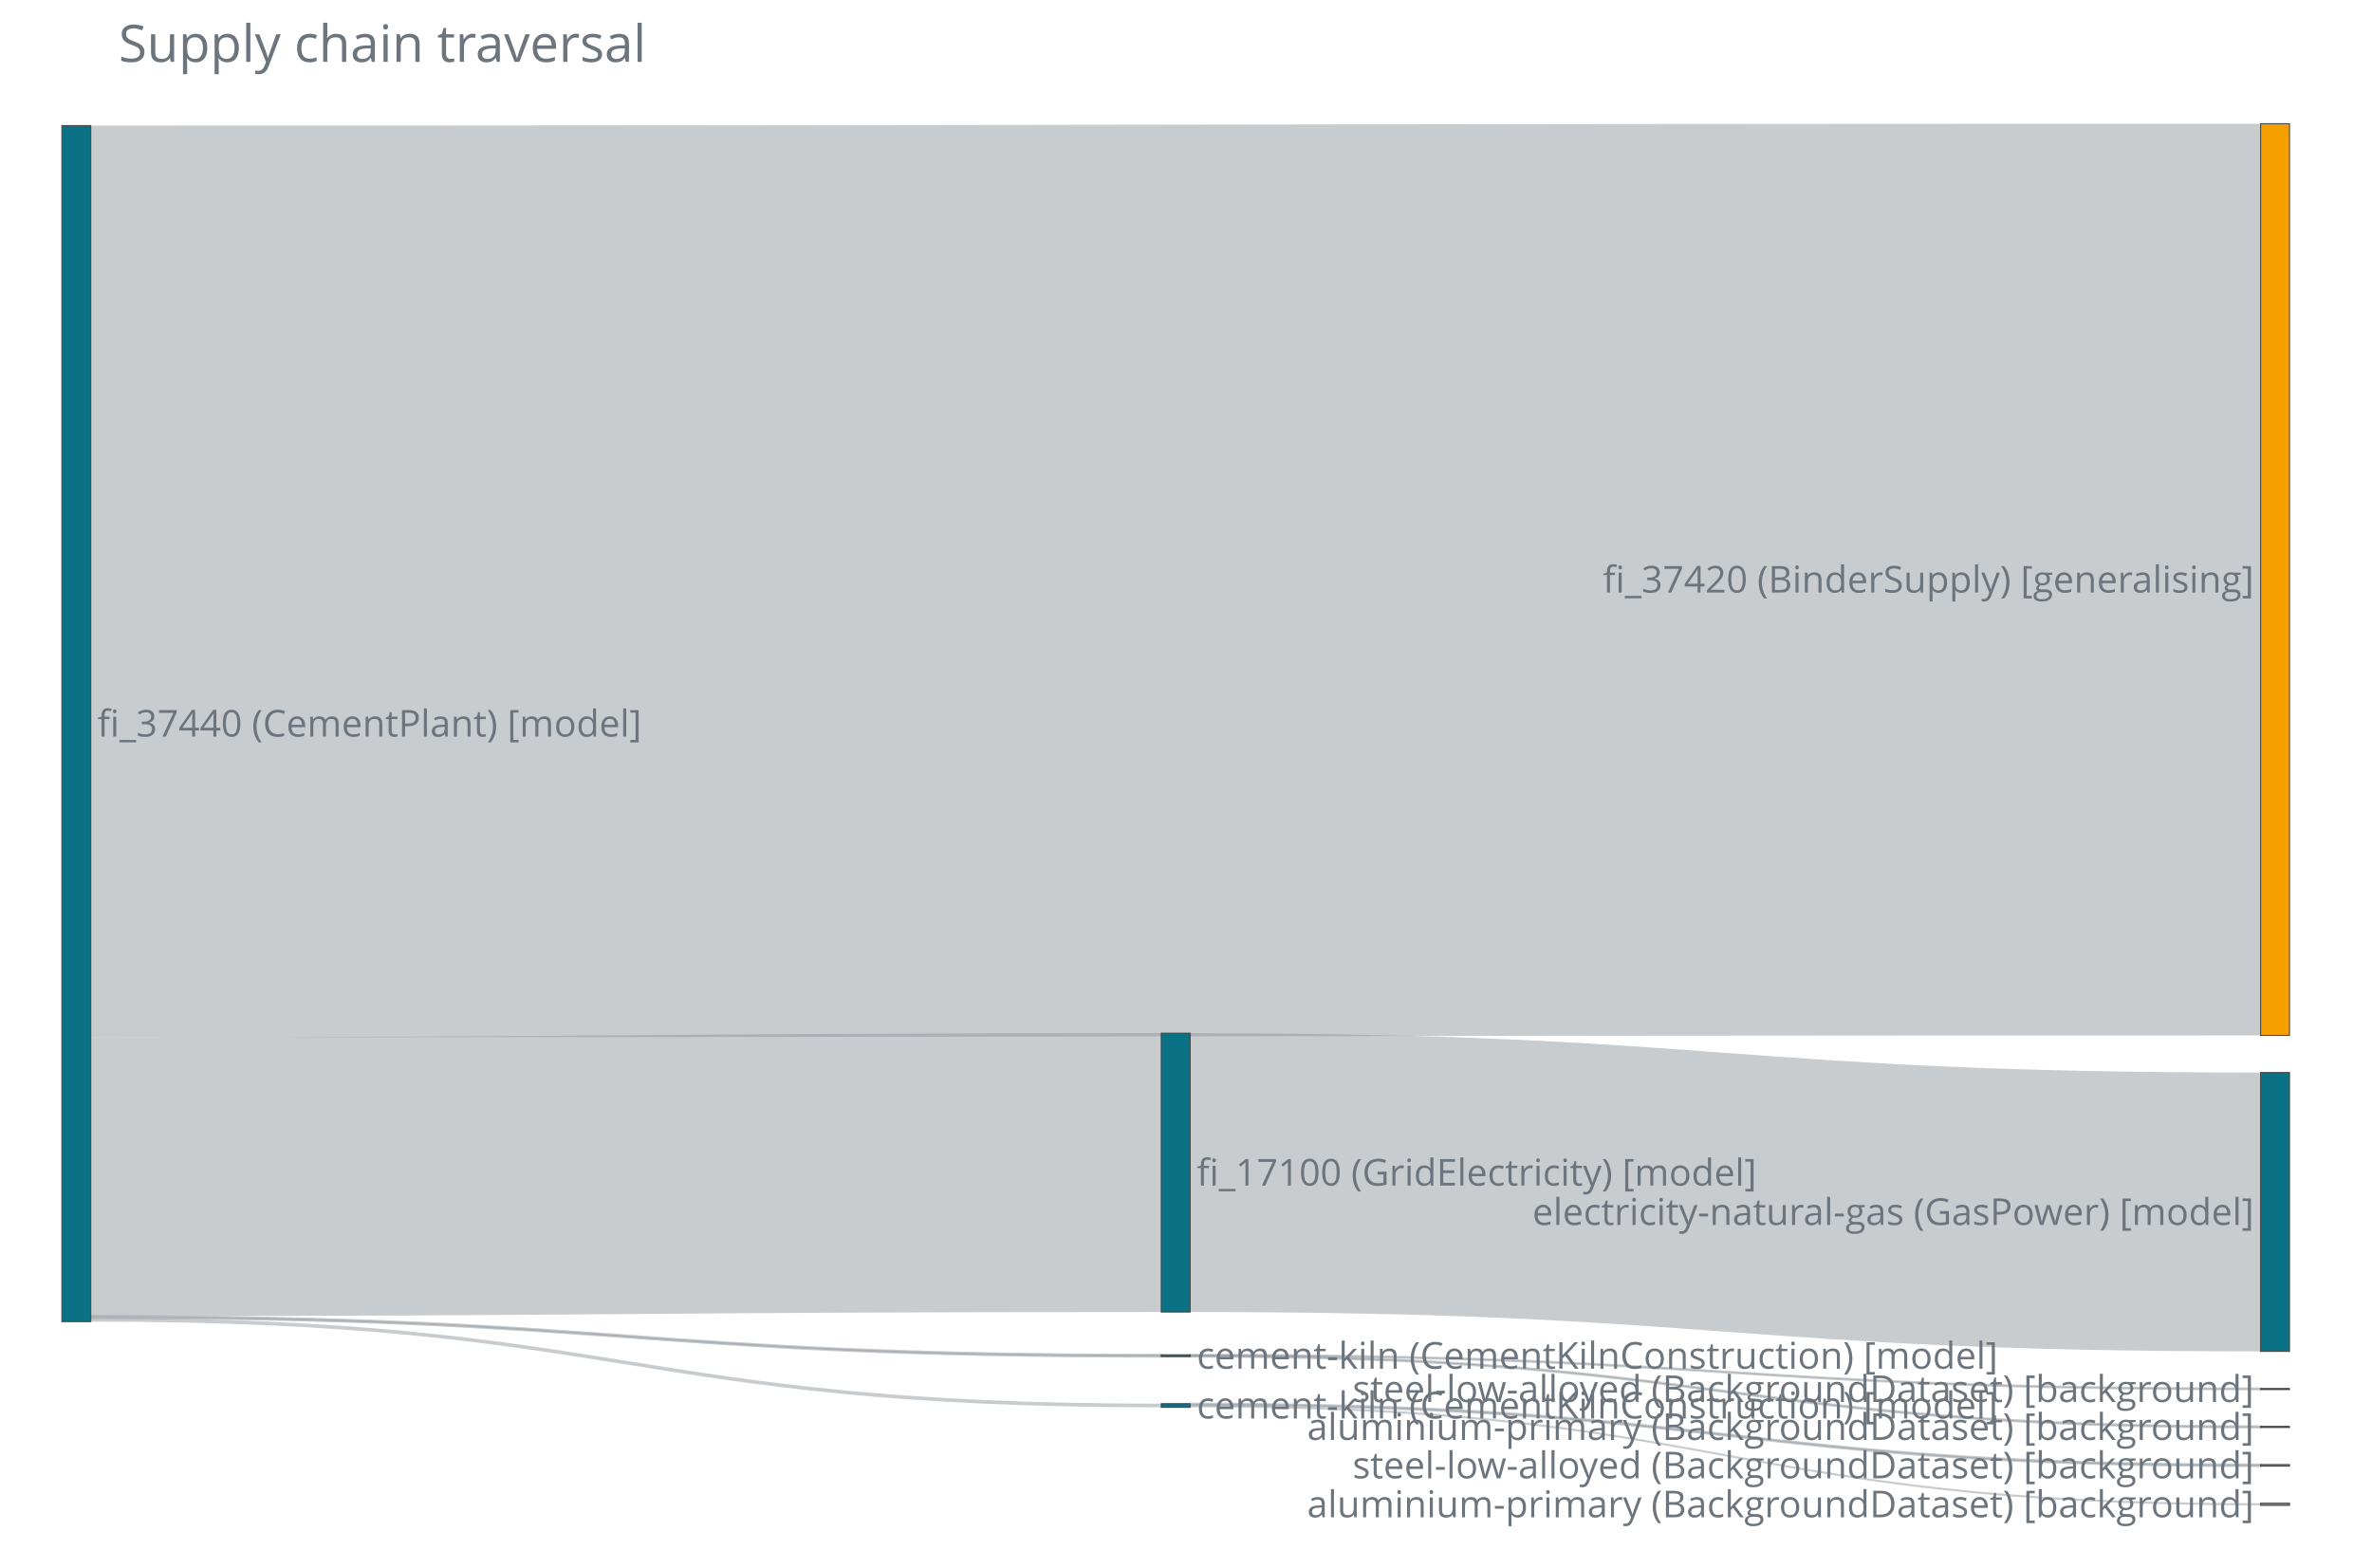
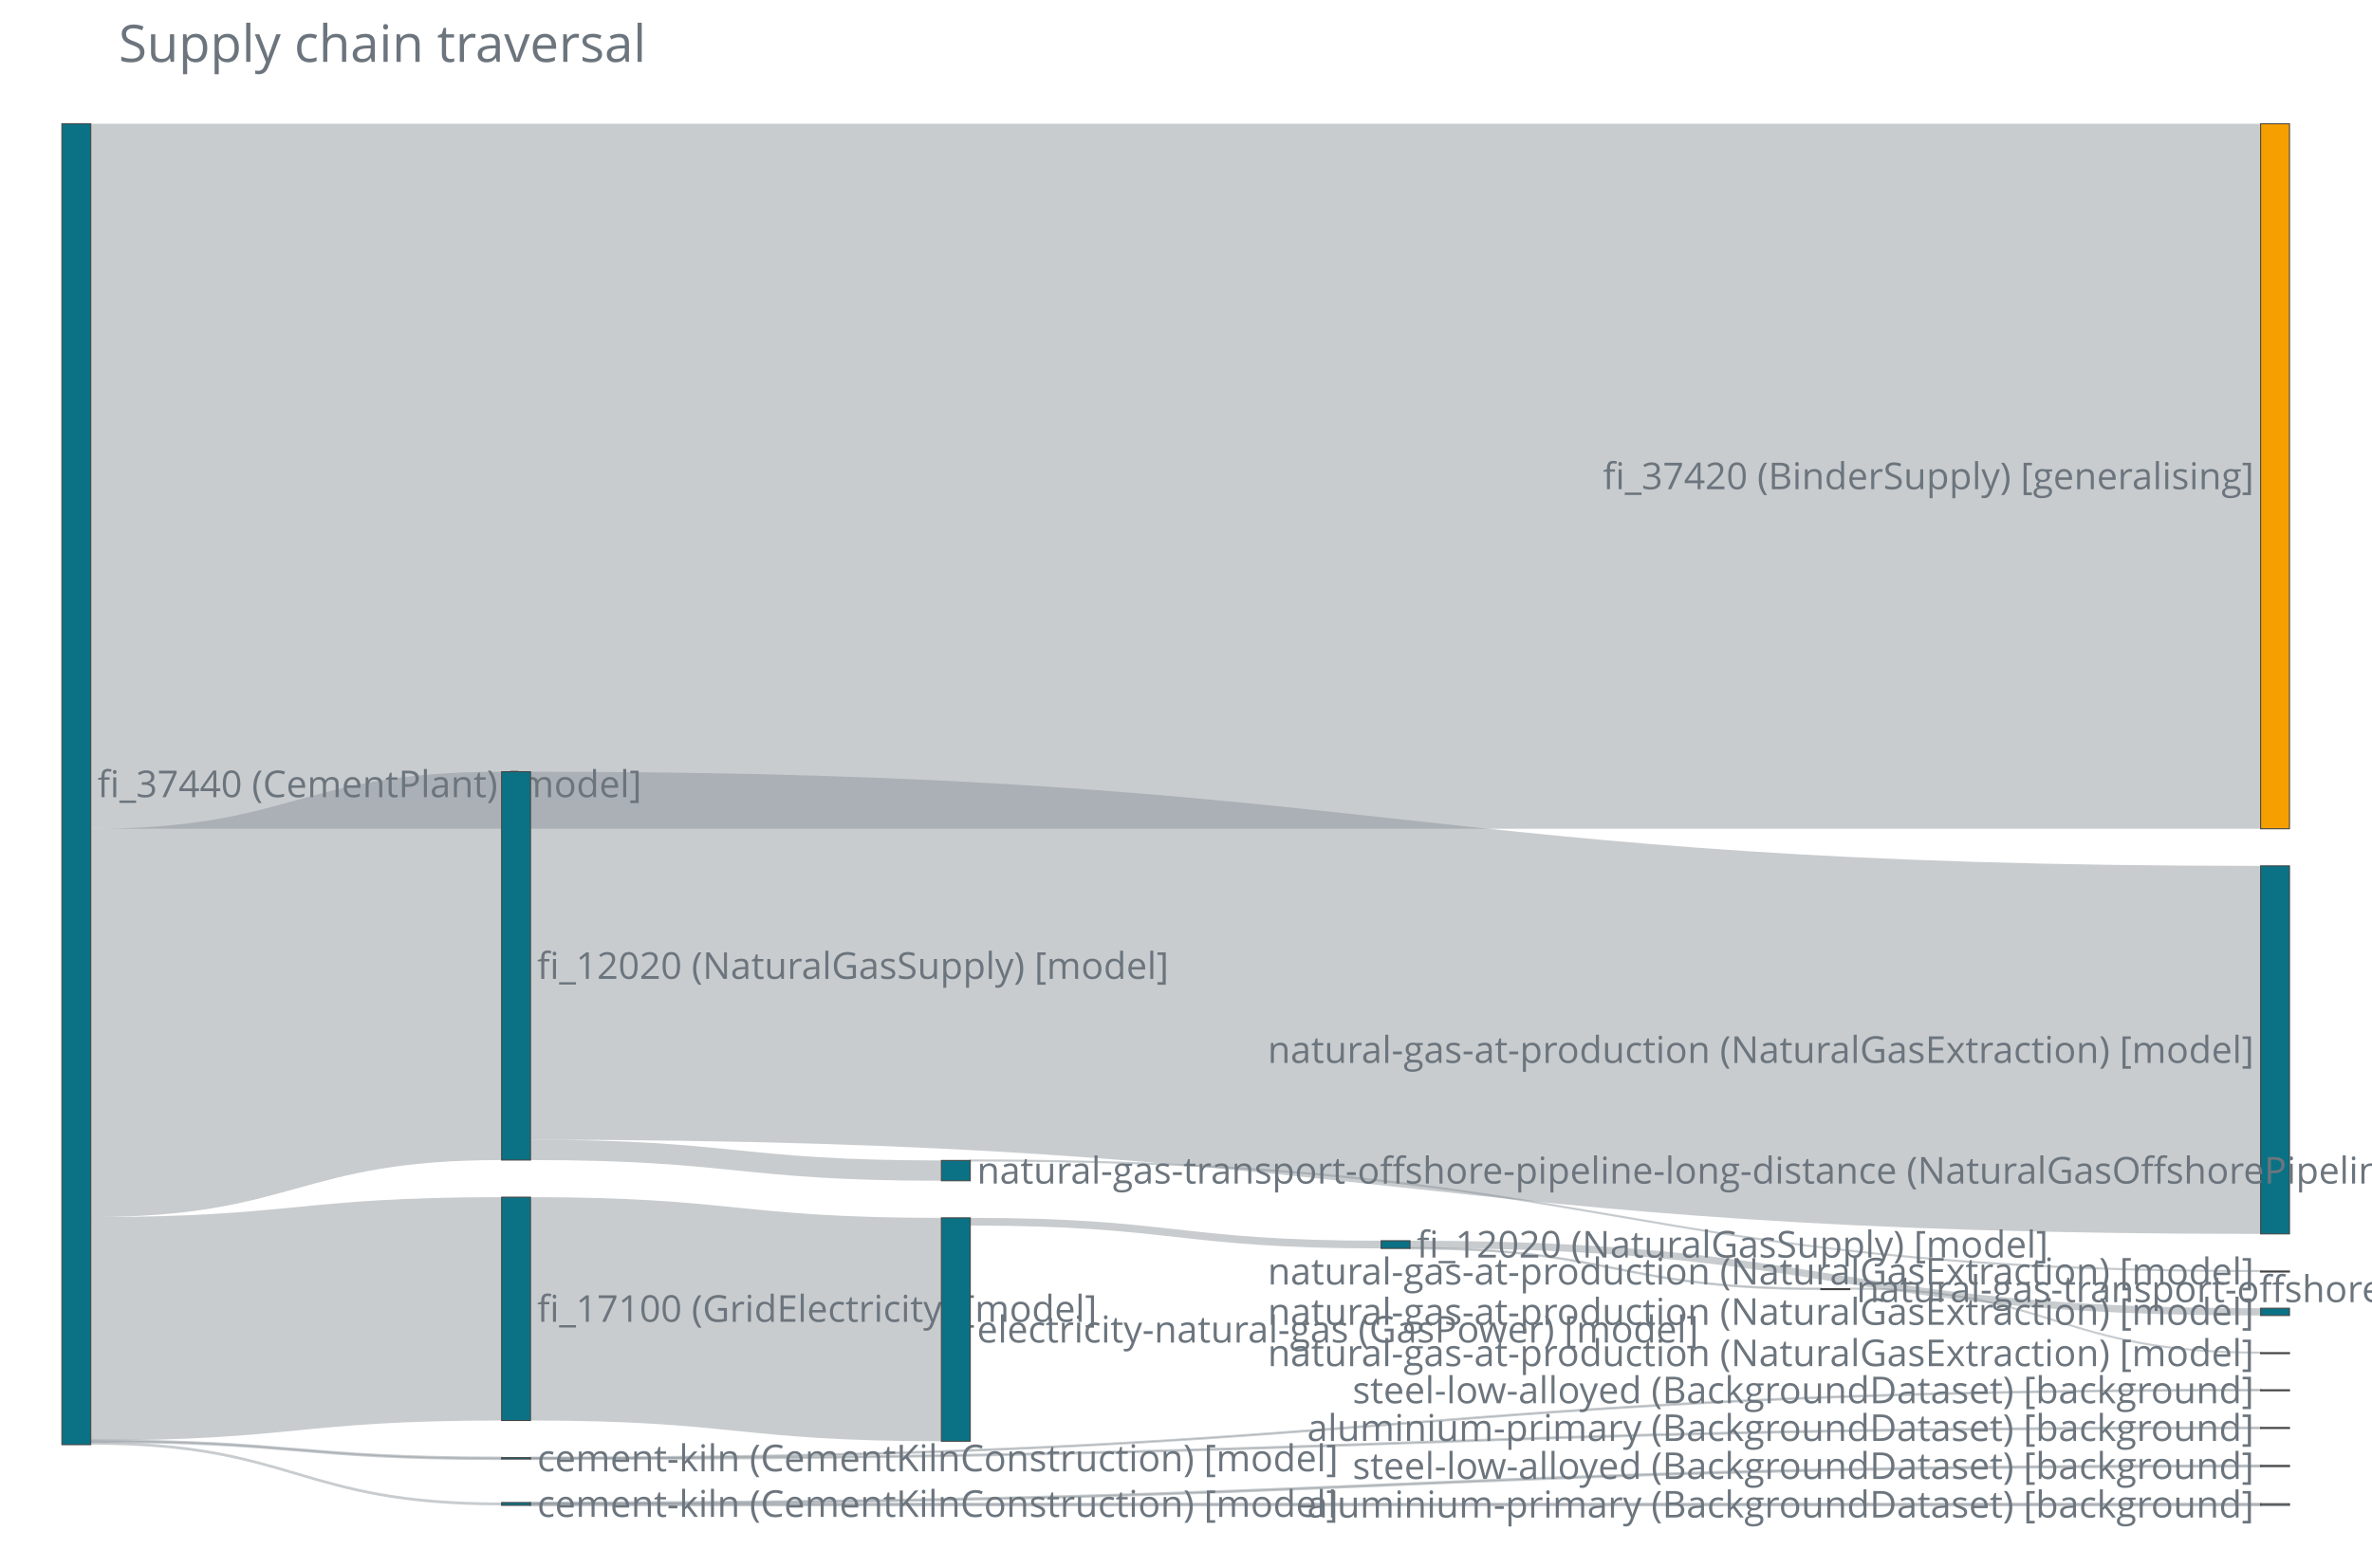
<svg xmlns="http://www.w3.org/2000/svg" class="main-svg" width="1150" height="760" style="" viewBox="0 0 1150 760">
  <rect x="0" y="0" width="1150" height="760" style="fill: rgb(0, 0, 0); fill-opacity: 0;" />
-   <defs id="defs-545ca9">
+   <defs id="defs-8d5600">
    <g class="clips" />
    <g class="gradients" />
    <g class="patterns" />
  </defs>
  <g class="bglayer" />
  <g class="layer-below">
    <g class="imagelayer" />
    <g class="shapelayer" />
  </g>
  <g class="cartesianlayer" />
  <g class="polarlayer" />
  <g class="smithlayer" />
  <g class="ternarylayer" />
  <g class="geolayer" />
  <g class="funnelarealayer" />
  <g class="pielayer" />
  <g class="iciclelayer" />
  <g class="treemaplayer" />
  <g class="sunburstlayer" />
  <g class="glimages" />
  <g class="sankey" transform="translate(30,60)matrix(1 0 0 1 0 0)" style="box-sizing: content-box; position: absolute; left: 0px; shape-rendering: geometricprecision; pointer-events: none;">
    <g class="sankey-links" style="fill: none;">
-       <path class="sankey-link" d="M14,0.898C540,0.898 540,0 1066,0L1066,442.116C540,442.116 540,443.014 14,443.014Z" style="stroke: rgb(68, 68, 68); stroke-opacity: 1; fill: rgb(134, 142, 150); fill-opacity: 0.45; stroke-width: 0; opacity: 1;" />
-       <path class="sankey-link" d="M14,443.014C273.5,443.014 273.5,441.024 533,441.024L533,576.247C273.5,576.247 273.5,578.237 14,578.237Z" style="stroke: rgb(68, 68, 68); stroke-opacity: 1; fill: rgb(134, 142, 150); fill-opacity: 0.45; stroke-width: 0; opacity: 1;" />
-       <path class="sankey-link" d="M14,578.237C273.5,578.237 273.5,596.995 533,596.995L533,597.882C273.5,597.882 273.5,579.124 14,579.124Z" style="stroke: rgb(134, 142, 150); stroke-opacity: 0.45; fill: rgb(134, 142, 150); fill-opacity: 0.45; stroke-width: 1; opacity: 1;" />
-       <path class="sankey-link" d="M14,579.124C273.5,579.124 273.5,620.699 533,620.699L533,622.473C273.5,622.473 273.5,580.898 14,580.898Z" style="stroke: rgb(68, 68, 68); stroke-opacity: 1; fill: rgb(134, 142, 150); fill-opacity: 0.45; stroke-width: 0; opacity: 1;" />
-       <path class="sankey-link" d="M547,441.024C806.5,441.024 806.5,460.116 1066,460.116L1066,595.339C806.5,595.339 806.5,576.247 547,576.247Z" style="stroke: rgb(68, 68, 68); stroke-opacity: 1; fill: rgb(134, 142, 150); fill-opacity: 0.45; stroke-width: 0; opacity: 1;" />
-       <path class="sankey-link" d="M547,596.995C806.5,596.995 806.5,613.339 1066,613.339L1066,613.711C806.5,613.711 806.5,597.366 547,597.366Z" style="stroke: rgb(134, 142, 150); stroke-opacity: 0.45; fill: rgb(134, 142, 150); fill-opacity: 0.45; stroke-width: 1; opacity: 1;" />
-       <path class="sankey-link" d="M547,597.366C806.5,597.366 806.5,631.711 1066,631.711L1066,632.226C806.5,632.226 806.5,597.882 547,597.882Z" style="stroke: rgb(134, 142, 150); stroke-opacity: 0.45; fill: rgb(134, 142, 150); fill-opacity: 0.45; stroke-width: 1; opacity: 1;" />
-       <path class="sankey-link" d="M547,620.699C806.5,620.699 806.5,650.226 1066,650.226L1066,650.969C806.5,650.969 806.5,621.442 547,621.442Z" style="stroke: rgb(134, 142, 150); stroke-opacity: 0.45; fill: rgb(134, 142, 150); fill-opacity: 0.45; stroke-width: 1; opacity: 1;" />
-       <path class="sankey-link" d="M547,621.442C806.5,621.442 806.5,668.969 1066,668.969L1066,670C806.5,670 806.5,622.473 547,622.473Z" style="stroke: rgb(68, 68, 68); stroke-opacity: 1; fill: rgb(134, 142, 150); fill-opacity: 0.45; stroke-width: 0; opacity: 1;" />
+       <path class="sankey-link" d="M14,341.897C113.6,341.897 113.6,314.231 213.2,314.231L213.2,502.546C113.6,502.546 113.6,530.211 14,530.211Z" style="stroke: rgb(68, 68, 68); stroke-opacity: 1; fill: rgb(134, 142, 150); fill-opacity: 0.45; stroke-width: 0; opacity: 1;" />
+       <path class="sankey-link" d="M14,0C540,0 540,0 1066,0L1066,341.897C540,341.897 540,341.897 14,341.897Z" style="stroke: rgb(68, 68, 68); stroke-opacity: 1; fill: rgb(134, 142, 150); fill-opacity: 0.45; stroke-width: 0; opacity: 1;" />
+       <path class="sankey-link" d="M14,530.211C113.6,530.211 113.6,520.546 213.2,520.546L213.2,628.857C113.6,628.857 113.6,638.522 14,638.522Z" style="stroke: rgb(68, 68, 68); stroke-opacity: 1; fill: rgb(134, 142, 150); fill-opacity: 0.45; stroke-width: 0; opacity: 1;" />
+       <path class="sankey-link" d="M14,638.522C113.6,638.522 113.6,646.857 213.2,646.857L213.2,647.542C113.6,647.542 113.6,639.208 14,639.208Z" style="stroke: rgb(134, 142, 150); stroke-opacity: 0.45; fill: rgb(134, 142, 150); fill-opacity: 0.45; stroke-width: 1; opacity: 1;" />
+       <path class="sankey-link" d="M14,639.208C113.6,639.208 113.6,668.628 213.2,668.628L213.2,670C113.6,670 113.6,640.579 14,640.579Z" style="stroke: rgb(68, 68, 68); stroke-opacity: 1; fill: rgb(134, 142, 150); fill-opacity: 0.45; stroke-width: 0; opacity: 1;" />
+       <path class="sankey-link" d="M227.2,314.231C646.6,314.231 646.6,359.897 1066,359.897L1066,538.363C646.6,538.363 646.6,492.698 227.2,492.698Z" style="stroke: rgb(68, 68, 68); stroke-opacity: 1; fill: rgb(134, 142, 150); fill-opacity: 0.45; stroke-width: 0; opacity: 1;" />
+       <path class="sankey-link" d="M227.2,492.698C326.8,492.698 326.8,502.738 426.4,502.738L426.4,512.586C326.8,512.586 326.8,502.546 227.2,502.546Z" style="stroke: rgb(68, 68, 68); stroke-opacity: 1; fill: rgb(134, 142, 150); fill-opacity: 0.45; stroke-width: 0; opacity: 1;" />
+       <path class="sankey-link" d="M227.2,520.546C326.8,520.546 326.8,530.586 426.4,530.586L426.4,638.897C326.8,638.897 326.8,628.857 227.2,628.857Z" style="stroke: rgb(68, 68, 68); stroke-opacity: 1; fill: rgb(134, 142, 150); fill-opacity: 0.45; stroke-width: 0; opacity: 1;" />
+       <path class="sankey-link" d="M227.2,646.857C646.6,646.857 646.6,613.943 1066,613.943L1066,614.23C646.6,614.23 646.6,647.144 227.2,647.144Z" style="stroke: rgb(134, 142, 150); stroke-opacity: 0.45; fill: rgb(134, 142, 150); fill-opacity: 0.45; stroke-width: 1; opacity: 1;" />
+       <path class="sankey-link" d="M227.2,647.144C646.6,647.144 646.6,632.23 1066,632.23L1066,632.628C646.6,632.628 646.6,647.542 227.2,647.542Z" style="stroke: rgb(134, 142, 150); stroke-opacity: 0.45; fill: rgb(134, 142, 150); fill-opacity: 0.45; stroke-width: 1; opacity: 1;" />
+       <path class="sankey-link" d="M227.2,668.628C646.6,668.628 646.6,650.628 1066,650.628L1066,651.203C646.6,651.203 646.6,669.203 227.2,669.203Z" style="stroke: rgb(134, 142, 150); stroke-opacity: 0.45; fill: rgb(134, 142, 150); fill-opacity: 0.45; stroke-width: 1; opacity: 1;" />
+       <path class="sankey-link" d="M227.2,669.203C646.6,669.203 646.6,669.203 1066,669.203L1066,670C646.6,670 646.6,670 227.2,670Z" style="stroke: rgb(134, 142, 150); stroke-opacity: 0.45; fill: rgb(134, 142, 150); fill-opacity: 0.45; stroke-width: 1; opacity: 1;" />
+       <path class="sankey-link" d="M440.4,502.738C753.2,502.738 753.2,556.363 1066,556.363L1066,556.397C753.2,556.397 753.2,502.772 440.4,502.772Z" style="stroke: rgb(134, 142, 150); stroke-opacity: 0.45; fill: rgb(134, 142, 150); fill-opacity: 0.45; stroke-width: 1; opacity: 1;" />
+       <path class="sankey-link" d="M440.4,530.586C540,530.586 540,541.673 639.6,541.673L639.6,545.413C540,545.413 540,534.326 440.4,534.326Z" style="stroke: rgb(68, 68, 68); stroke-opacity: 1; fill: rgb(134, 142, 150); fill-opacity: 0.45; stroke-width: 0; opacity: 1;" />
+       <path class="sankey-link" d="M653.6,541.673C859.8,541.673 859.8,574.397 1066,574.397L1066,577.942C859.8,577.942 859.8,545.218 653.6,545.218Z" style="stroke: rgb(68, 68, 68); stroke-opacity: 1; fill: rgb(134, 142, 150); fill-opacity: 0.45; stroke-width: 0; opacity: 1;" />
+       <path class="sankey-link" d="M653.6,545.218C753.2,545.218 753.2,564.903 852.8,564.903L852.8,565.098C753.2,565.098 753.2,545.413 653.6,545.413Z" style="stroke: rgb(134, 142, 150); stroke-opacity: 0.45; fill: rgb(134, 142, 150); fill-opacity: 0.45; stroke-width: 1; opacity: 1;" />
+       <path class="sankey-link" d="M866.8,564.903C966.4,564.903 966.4,595.942 1066,595.942L1066,595.943C966.4,595.943 966.4,564.903 866.8,564.903Z" style="stroke: rgb(134, 142, 150); stroke-opacity: 0.45; fill: rgb(134, 142, 150); fill-opacity: 0.45; stroke-width: 1; opacity: 1;" />
    </g>
    <g class="sankey-node-set" style="cursor: move;">
-       <g class="sankey-node" transform="translate(0.000,0.898)" style="opacity: 1;">
-         <rect class="node-rect" width="14" height="580" style="stroke-width: 0.5; stroke: rgb(68, 68, 68); stroke-opacity: 1; fill: rgb(11, 114, 133); fill-opacity: 1;" />
-         <text class="node-label" data-notex="1" x="0" y="0" text-anchor="start" transform="translate(17.25,296.3)" style="cursor: default; font-family: 'Open Sans', verdana, arial, sans-serif; font-size: 18px; fill: rgb(108, 117, 125); fill-opacity: 1; white-space: pre;">fi_37440 (CementPlant) [model]</text>
+       <g class="sankey-node" transform="translate(0.000,0.000)" style="opacity: 1;">
+         <rect class="node-rect" width="14" height="640.579" style="stroke-width: 0.5; stroke: rgb(68, 68, 68); stroke-opacity: 1; fill: rgb(11, 114, 133); fill-opacity: 1;" />
+         <text class="node-label" data-notex="1" x="0" y="0" text-anchor="start" transform="translate(17.25,326.5897)" style="cursor: default; font-family: 'Open Sans', verdana, arial, sans-serif; font-size: 18px; fill: rgb(108, 117, 125); fill-opacity: 1; white-space: pre;">fi_37440 (CementPlant) [model]</text>
+       </g>
+       <g class="sankey-node" transform="translate(213.200,314.231)" style="opacity: 1;">
+         <rect class="node-rect" width="14" height="188.315" style="stroke-width: 0.5; stroke: rgb(68, 68, 68); stroke-opacity: 1; fill: rgb(11, 114, 133); fill-opacity: 1;" />
+         <text class="node-label" data-notex="1" x="0" y="0" text-anchor="start" transform="translate(17.25,100.4574)" style="cursor: default; font-family: 'Open Sans', verdana, arial, sans-serif; font-size: 18px; fill: rgb(108, 117, 125); fill-opacity: 1; white-space: pre;">fi_12020 (NaturalGasSupply) [model]</text>
      </g>
      <g class="sankey-node" transform="translate(1066.000,0.000)" style="opacity: 1;">
-         <rect class="node-rect" width="14" height="442.116" style="stroke-width: 0.5; stroke: rgb(68, 68, 68); stroke-opacity: 1; fill: rgb(245, 159, 0); fill-opacity: 1;" />
-         <text class="node-label" data-notex="1" x="0" y="0" text-anchor="end" transform="translate(-3.25,227.3581)" style="cursor: default; font-family: 'Open Sans', verdana, arial, sans-serif; font-size: 18px; fill: rgb(108, 117, 125); fill-opacity: 1; white-space: pre;">fi_37420 (BinderSupply) [generalising]</text>
+         <rect class="node-rect" width="14" height="341.897" style="stroke-width: 0.5; stroke: rgb(68, 68, 68); stroke-opacity: 1; fill: rgb(245, 159, 0); fill-opacity: 1;" />
+         <text class="node-label" data-notex="1" x="0" y="0" text-anchor="end" transform="translate(-3.25,177.2483)" style="cursor: default; font-family: 'Open Sans', verdana, arial, sans-serif; font-size: 18px; fill: rgb(108, 117, 125); fill-opacity: 1; white-space: pre;">fi_37420 (BinderSupply) [generalising]</text>
      </g>
-       <g class="sankey-node" transform="translate(533.000,441.024)" style="opacity: 1;">
-         <rect class="node-rect" width="14" height="135.223" style="stroke-width: 0.5; stroke: rgb(68, 68, 68); stroke-opacity: 1; fill: rgb(11, 114, 133); fill-opacity: 1;" />
-         <text class="node-label" data-notex="1" x="0" y="0" text-anchor="start" transform="translate(17.25,73.91157)" style="cursor: default; font-family: 'Open Sans', verdana, arial, sans-serif; font-size: 18px; fill: rgb(108, 117, 125); fill-opacity: 1; white-space: pre;">fi_17100 (GridElectricity) [model]</text>
+       <g class="sankey-node" transform="translate(213.200,520.546)" style="opacity: 1;">
+         <rect class="node-rect" width="14" height="108.311" style="stroke-width: 0.5; stroke: rgb(68, 68, 68); stroke-opacity: 1; fill: rgb(11, 114, 133); fill-opacity: 1;" />
+         <text class="node-label" data-notex="1" x="0" y="0" text-anchor="start" transform="translate(17.25,60.45529)" style="cursor: default; font-family: 'Open Sans', verdana, arial, sans-serif; font-size: 18px; fill: rgb(108, 117, 125); fill-opacity: 1; white-space: pre;">fi_17100 (GridElectricity) [model]</text>
      </g>
-       <g class="sankey-node" transform="translate(533.000,596.995)" style="opacity: 1;">
-         <rect class="node-rect" width="14" height="0.887" style="stroke-width: 0.5; stroke: rgb(68, 68, 68); stroke-opacity: 1; fill: rgb(11, 114, 133); fill-opacity: 1;" />
-         <text class="node-label" data-notex="1" x="0" y="0" text-anchor="start" transform="translate(17.25,6.743426)" style="cursor: default; font-family: 'Open Sans', verdana, arial, sans-serif; font-size: 18px; fill: rgb(108, 117, 125); fill-opacity: 1; white-space: pre;">cement-kiln (CementKilnConstruction) [model]</text>
+       <g class="sankey-node" transform="translate(213.200,646.857)" style="opacity: 1;">
+         <rect class="node-rect" width="14" height="0.686" style="stroke-width: 0.5; stroke: rgb(68, 68, 68); stroke-opacity: 1; fill: rgb(11, 114, 133); fill-opacity: 1;" />
+         <text class="node-label" data-notex="1" x="0" y="0" text-anchor="start" transform="translate(17.25,6.64291)" style="cursor: default; font-family: 'Open Sans', verdana, arial, sans-serif; font-size: 18px; fill: rgb(108, 117, 125); fill-opacity: 1; white-space: pre;">cement-kiln (CementKilnConstruction) [model]</text>
      </g>
-       <g class="sankey-node" transform="translate(533.000,620.699)" style="opacity: 1;">
-         <rect class="node-rect" width="14" height="1.774" style="stroke-width: 0.5; stroke: rgb(68, 68, 68); stroke-opacity: 1; fill: rgb(11, 114, 133); fill-opacity: 1;" />
-         <text class="node-label" data-notex="1" x="0" y="0" text-anchor="start" transform="translate(17.25,7.186853)" style="cursor: default; font-family: 'Open Sans', verdana, arial, sans-serif; font-size: 18px; fill: rgb(108, 117, 125); fill-opacity: 1; white-space: pre;">cement-kiln (CementKilnConstruction) [model]</text>
+       <g class="sankey-node" transform="translate(213.200,668.628)" style="opacity: 1;">
+         <rect class="node-rect" width="14" height="1.372" style="stroke-width: 0.5; stroke: rgb(68, 68, 68); stroke-opacity: 1; fill: rgb(11, 114, 133); fill-opacity: 1;" />
+         <text class="node-label" data-notex="1" x="0" y="0" text-anchor="start" transform="translate(17.25,6.985819)" style="cursor: default; font-family: 'Open Sans', verdana, arial, sans-serif; font-size: 18px; fill: rgb(108, 117, 125); fill-opacity: 1; white-space: pre;">cement-kiln (CementKilnConstruction) [model]</text>
      </g>
-       <g class="sankey-node" transform="translate(1066.000,460.116)" style="opacity: 1;">
-         <rect class="node-rect" width="14" height="135.223" style="stroke-width: 0.5; stroke: rgb(68, 68, 68); stroke-opacity: 1; fill: rgb(11, 114, 133); fill-opacity: 1;" />
-         <text class="node-label" data-notex="1" x="0" y="0" text-anchor="end" transform="translate(-3.25,73.91157)" style="cursor: default; font-family: 'Open Sans', verdana, arial, sans-serif; font-size: 18px; fill: rgb(108, 117, 125); fill-opacity: 1; white-space: pre;">electricity-natural-gas (GasPower) [model]</text>
+       <g class="sankey-node" transform="translate(1066.000,359.897)" style="opacity: 1;">
+         <rect class="node-rect" width="14" height="178.467" style="stroke-width: 0.5; stroke: rgb(68, 68, 68); stroke-opacity: 1; fill: rgb(11, 114, 133); fill-opacity: 1;" />
+         <text class="node-label" data-notex="1" x="0" y="0" text-anchor="end" transform="translate(-3.25,95.53343)" style="cursor: default; font-family: 'Open Sans', verdana, arial, sans-serif; font-size: 18px; fill: rgb(108, 117, 125); fill-opacity: 1; white-space: pre;">natural-gas-at-production (NaturalGasExtraction) [model]</text>
      </g>
-       <g class="sankey-node" transform="translate(1066.000,613.339)" style="opacity: 1;">
+       <g class="sankey-node" transform="translate(426.400,502.738)" style="opacity: 1;">
+         <rect class="node-rect" width="14" height="9.848" style="stroke-width: 0.5; stroke: rgb(68, 68, 68); stroke-opacity: 1; fill: rgb(11, 114, 133); fill-opacity: 1;" />
+         <text class="node-label" data-notex="1" x="0" y="0" text-anchor="start" transform="translate(17.25,11.22395)" style="cursor: default; font-family: 'Open Sans', verdana, arial, sans-serif; font-size: 18px; fill: rgb(108, 117, 125); fill-opacity: 1; white-space: pre;">natural-gas-transport-offshore-pipeline-long-distance (NaturalGasOffshorePipelineTransport) [model]</text>
+       </g>
+       <g class="sankey-node" transform="translate(426.400,530.586)" style="opacity: 1;">
+         <rect class="node-rect" width="14" height="108.311" style="stroke-width: 0.5; stroke: rgb(68, 68, 68); stroke-opacity: 1; fill: rgb(11, 114, 133); fill-opacity: 1;" />
+         <text class="node-label" data-notex="1" x="0" y="0" text-anchor="start" transform="translate(17.25,60.45529)" style="cursor: default; font-family: 'Open Sans', verdana, arial, sans-serif; font-size: 18px; fill: rgb(108, 117, 125); fill-opacity: 1; white-space: pre;">electricity-natural-gas (GasPower) [model]</text>
+       </g>
+       <g class="sankey-node" transform="translate(1066.000,613.943)" style="opacity: 1;">
        <rect class="node-rect" width="14" height="0.5" style="stroke-width: 0.5; stroke: rgb(68, 68, 68); stroke-opacity: 1; fill: rgb(134, 142, 150); fill-opacity: 1;" />
        <text class="node-label" data-notex="1" x="0" y="0" text-anchor="end" transform="translate(-3.25,6.55)" style="cursor: default; font-family: 'Open Sans', verdana, arial, sans-serif; font-size: 18px; fill: rgb(108, 117, 125); fill-opacity: 1; white-space: pre;">steel-low-alloyed (BackgroundDataset) [background]</text>
      </g>
-       <g class="sankey-node" transform="translate(1066.000,631.711)" style="opacity: 1;">
-         <rect class="node-rect" width="14" height="0.515" style="stroke-width: 0.5; stroke: rgb(68, 68, 68); stroke-opacity: 1; fill: rgb(134, 142, 150); fill-opacity: 1;" />
-         <text class="node-label" data-notex="1" x="0" y="0" text-anchor="end" transform="translate(-3.25,6.557737)" style="cursor: default; font-family: 'Open Sans', verdana, arial, sans-serif; font-size: 18px; fill: rgb(108, 117, 125); fill-opacity: 1; white-space: pre;">aluminium-primary (BackgroundDataset) [background]</text>
+       <g class="sankey-node" transform="translate(1066.000,632.230)" style="opacity: 1;">
+         <rect class="node-rect" width="14" height="0.5" style="stroke-width: 0.5; stroke: rgb(68, 68, 68); stroke-opacity: 1; fill: rgb(134, 142, 150); fill-opacity: 1;" />
+         <text class="node-label" data-notex="1" x="0" y="0" text-anchor="end" transform="translate(-3.25,6.55)" style="cursor: default; font-family: 'Open Sans', verdana, arial, sans-serif; font-size: 18px; fill: rgb(108, 117, 125); fill-opacity: 1; white-space: pre;">aluminium-primary (BackgroundDataset) [background]</text>
      </g>
-       <g class="sankey-node" transform="translate(1066.000,650.226)" style="opacity: 1;">
-         <rect class="node-rect" width="14" height="0.743" style="stroke-width: 0.5; stroke: rgb(68, 68, 68); stroke-opacity: 1; fill: rgb(134, 142, 150); fill-opacity: 1;" />
-         <text class="node-label" data-notex="1" x="0" y="0" text-anchor="end" transform="translate(-3.25,6.671378)" style="cursor: default; font-family: 'Open Sans', verdana, arial, sans-serif; font-size: 18px; fill: rgb(108, 117, 125); fill-opacity: 1; white-space: pre;">steel-low-alloyed (BackgroundDataset) [background]</text>
+       <g class="sankey-node" transform="translate(1066.000,650.628)" style="opacity: 1;">
+         <rect class="node-rect" width="14" height="0.574" style="stroke-width: 0.5; stroke: rgb(68, 68, 68); stroke-opacity: 1; fill: rgb(134, 142, 150); fill-opacity: 1;" />
+         <text class="node-label" data-notex="1" x="0" y="0" text-anchor="end" transform="translate(-3.25,6.587193)" style="cursor: default; font-family: 'Open Sans', verdana, arial, sans-serif; font-size: 18px; fill: rgb(108, 117, 125); fill-opacity: 1; white-space: pre;">steel-low-alloyed (BackgroundDataset) [background]</text>
      </g>
-       <g class="sankey-node" transform="translate(1066.000,668.969)" style="opacity: 1;">
-         <rect class="node-rect" width="14" height="1.031" style="stroke-width: 0.5; stroke: rgb(68, 68, 68); stroke-opacity: 1; fill: rgb(134, 142, 150); fill-opacity: 1;" />
-         <text class="node-label" data-notex="1" x="0" y="0" text-anchor="end" transform="translate(-3.25,6.815475)" style="cursor: default; font-family: 'Open Sans', verdana, arial, sans-serif; font-size: 18px; fill: rgb(108, 117, 125); fill-opacity: 1; white-space: pre;">aluminium-primary (BackgroundDataset) [background]</text>
+       <g class="sankey-node" transform="translate(1066.000,669.203)" style="opacity: 1;">
+         <rect class="node-rect" width="14" height="0.797" style="stroke-width: 0.5; stroke: rgb(68, 68, 68); stroke-opacity: 1; fill: rgb(134, 142, 150); fill-opacity: 1;" />
+         <text class="node-label" data-notex="1" x="0" y="0" text-anchor="end" transform="translate(-3.25,6.698626)" style="cursor: default; font-family: 'Open Sans', verdana, arial, sans-serif; font-size: 18px; fill: rgb(108, 117, 125); fill-opacity: 1; white-space: pre;">aluminium-primary (BackgroundDataset) [background]</text>
+       </g>
+       <g class="sankey-node" transform="translate(1066.000,556.363)" style="opacity: 1;">
+         <rect class="node-rect" width="14" height="0.5" style="stroke-width: 0.5; stroke: rgb(68, 68, 68); stroke-opacity: 1; fill: rgb(11, 114, 133); fill-opacity: 1;" />
+         <text class="node-label" data-notex="1" x="0" y="0" text-anchor="end" transform="translate(-3.25,6.55)" style="cursor: default; font-family: 'Open Sans', verdana, arial, sans-serif; font-size: 18px; fill: rgb(108, 117, 125); fill-opacity: 1; white-space: pre;">natural-gas-at-production (NaturalGasExtraction) [model]</text>
+       </g>
+       <g class="sankey-node" transform="translate(639.600,541.673)" style="opacity: 1;">
+         <rect class="node-rect" width="14" height="3.74" style="stroke-width: 0.5; stroke: rgb(68, 68, 68); stroke-opacity: 1; fill: rgb(11, 114, 133); fill-opacity: 1;" />
+         <text class="node-label" data-notex="1" x="0" y="0" text-anchor="start" transform="translate(17.25,8.170028)" style="cursor: default; font-family: 'Open Sans', verdana, arial, sans-serif; font-size: 18px; fill: rgb(108, 117, 125); fill-opacity: 1; white-space: pre;">fi_12020 (NaturalGasSupply) [model]</text>
+       </g>
+       <g class="sankey-node" transform="translate(1066.000,574.397)" style="opacity: 1;">
+         <rect class="node-rect" width="14" height="3.544" style="stroke-width: 0.5; stroke: rgb(68, 68, 68); stroke-opacity: 1; fill: rgb(11, 114, 133); fill-opacity: 1;" />
+         <text class="node-label" data-notex="1" x="0" y="0" text-anchor="end" transform="translate(-3.25,8.072235)" style="cursor: default; font-family: 'Open Sans', verdana, arial, sans-serif; font-size: 18px; fill: rgb(108, 117, 125); fill-opacity: 1; white-space: pre;">natural-gas-at-production (NaturalGasExtraction) [model]</text>
+       </g>
+       <g class="sankey-node" transform="translate(852.800,564.903)" style="opacity: 1;">
+         <rect class="node-rect" width="14" height="0.5" style="stroke-width: 0.5; stroke: rgb(68, 68, 68); stroke-opacity: 1; fill: rgb(11, 114, 133); fill-opacity: 1;" />
+         <text class="node-label" data-notex="1" x="0" y="0" text-anchor="start" transform="translate(17.25,6.55)" style="cursor: default; font-family: 'Open Sans', verdana, arial, sans-serif; font-size: 18px; fill: rgb(108, 117, 125); fill-opacity: 1; white-space: pre;">natural-gas-transport-offshore-pipeline-long-distance (NaturalGasOffshorePipelineTransport) [model]</text>
+       </g>
+       <g class="sankey-node" transform="translate(1066.000,595.942)" style="opacity: 1;">
+         <rect class="node-rect" width="14" height="0.5" style="stroke-width: 0.5; stroke: rgb(68, 68, 68); stroke-opacity: 1; fill: rgb(11, 114, 133); fill-opacity: 1;" />
+         <text class="node-label" data-notex="1" x="0" y="0" text-anchor="end" transform="translate(-3.25,6.55)" style="cursor: default; font-family: 'Open Sans', verdana, arial, sans-serif; font-size: 18px; fill: rgb(108, 117, 125); fill-opacity: 1; white-space: pre;">natural-gas-at-production (NaturalGasExtraction) [model]</text>
      </g>
    </g>
  </g>
-   <defs id="topdefs-545ca9">
+   <defs id="topdefs-8d5600">
    <g class="clips" />
  </defs>
  <g class="layer-above">
    <g class="imagelayer" />
    <g class="shapelayer" />
  </g>
  <g class="infolayer">
    <g class="g-gtitle">
      <text class="gtitle" x="57.5" y="30" text-anchor="start" dy="0em" style="opacity: 1; font-family: 'Open Sans', verdana, arial, sans-serif; font-size: 25px; fill: rgb(108, 117, 125); fill-opacity: 1; white-space: pre;">Supply chain traversal</text>
    </g>
    <g class="first-render" />
  </g>
</svg>
